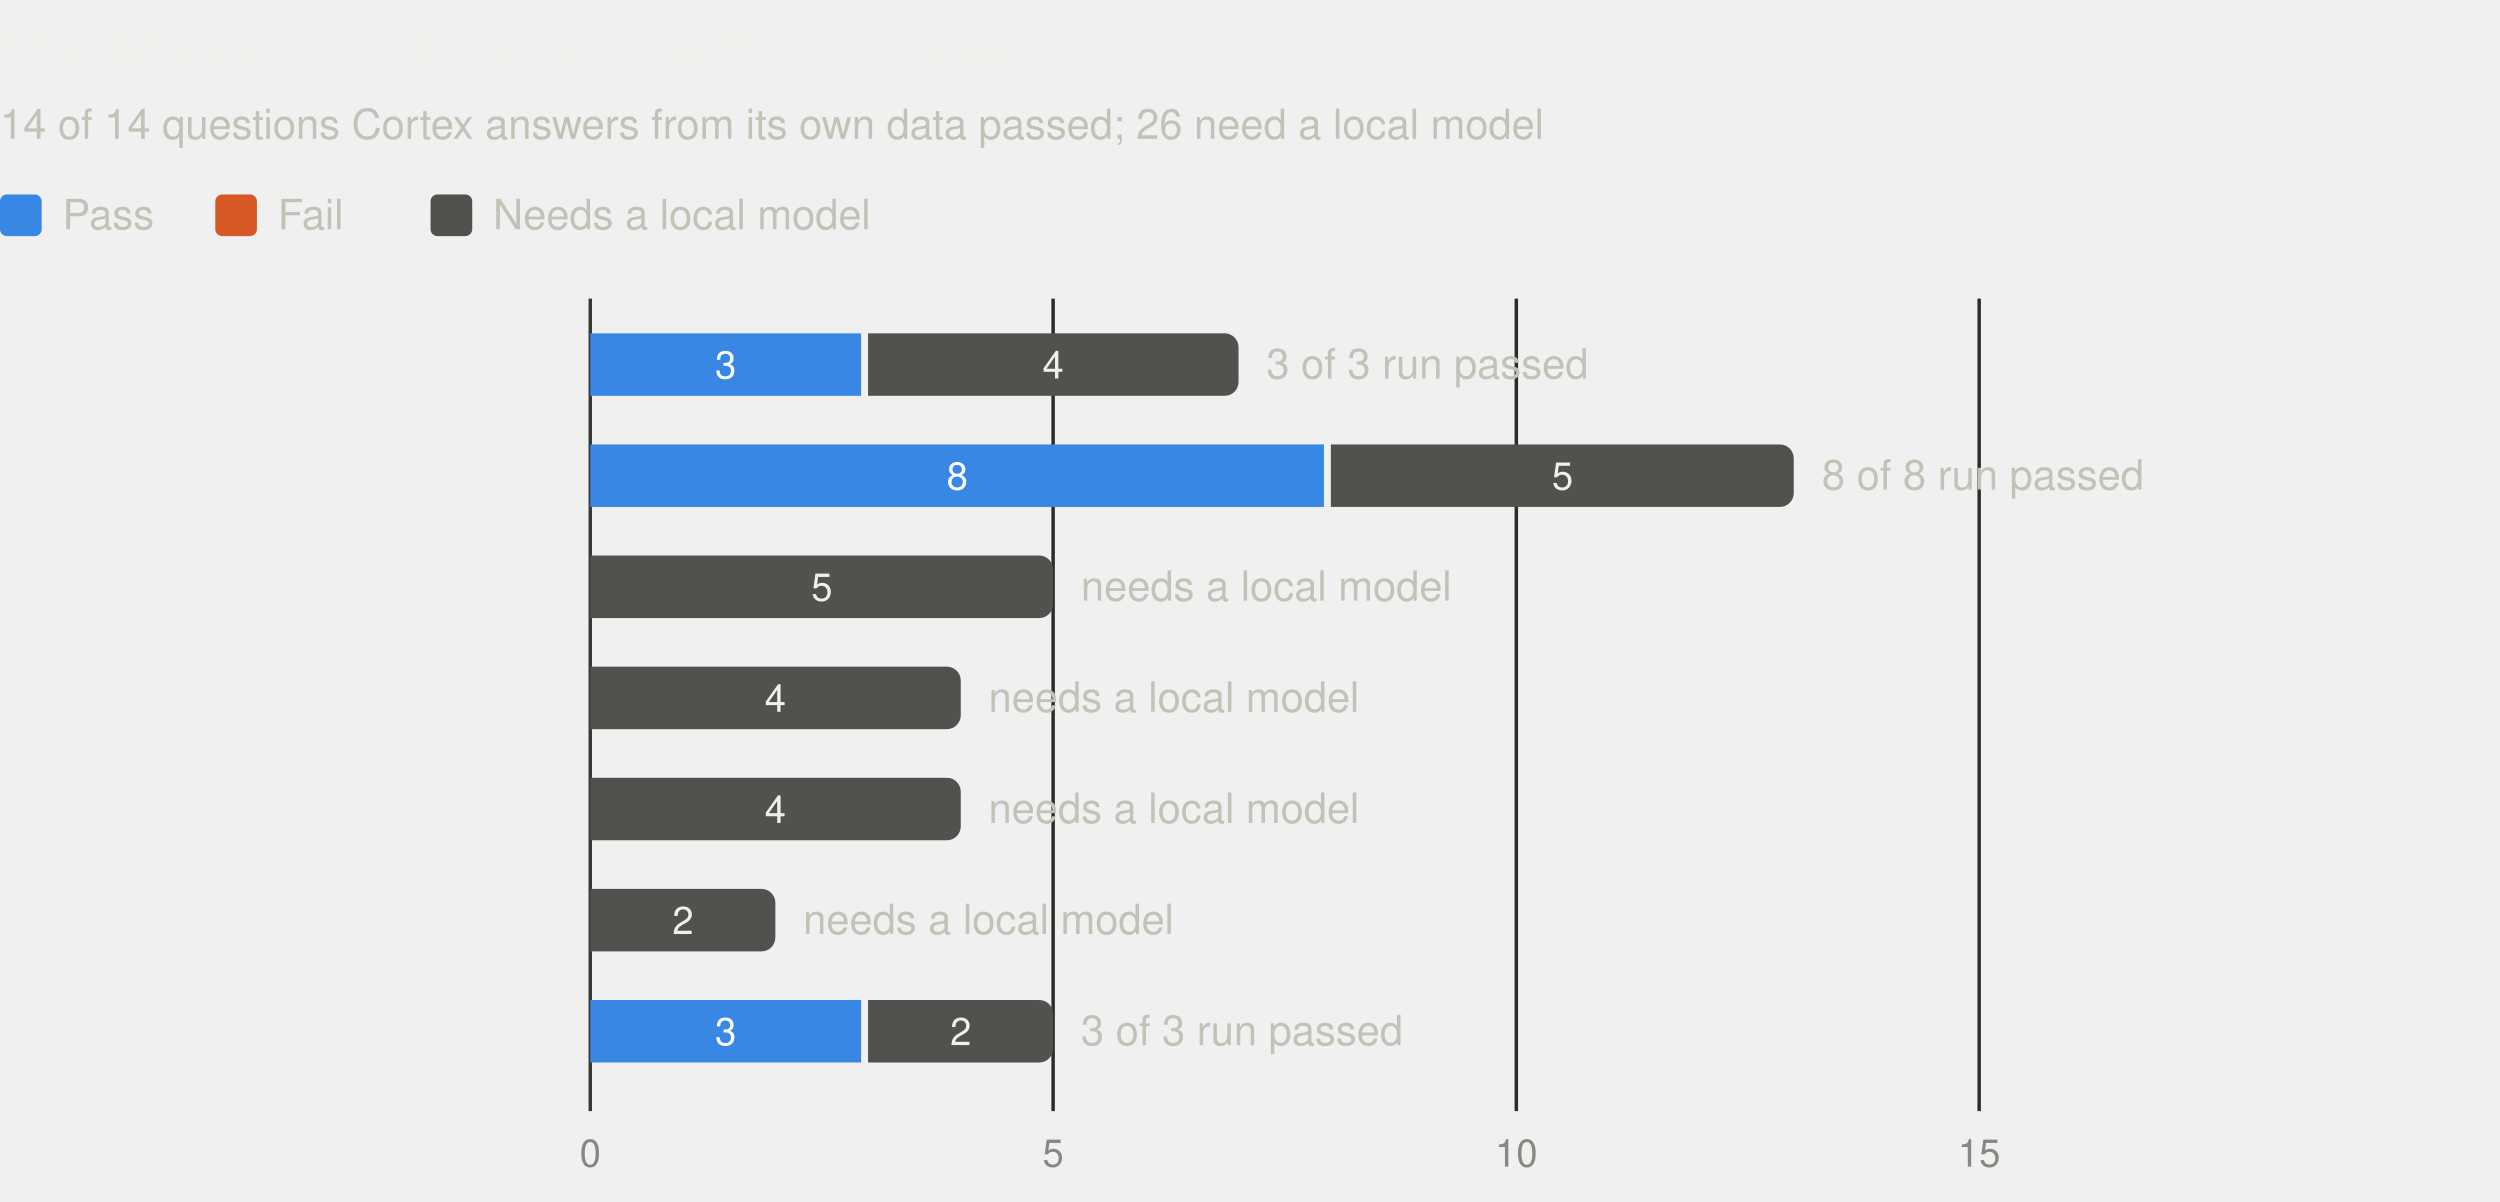
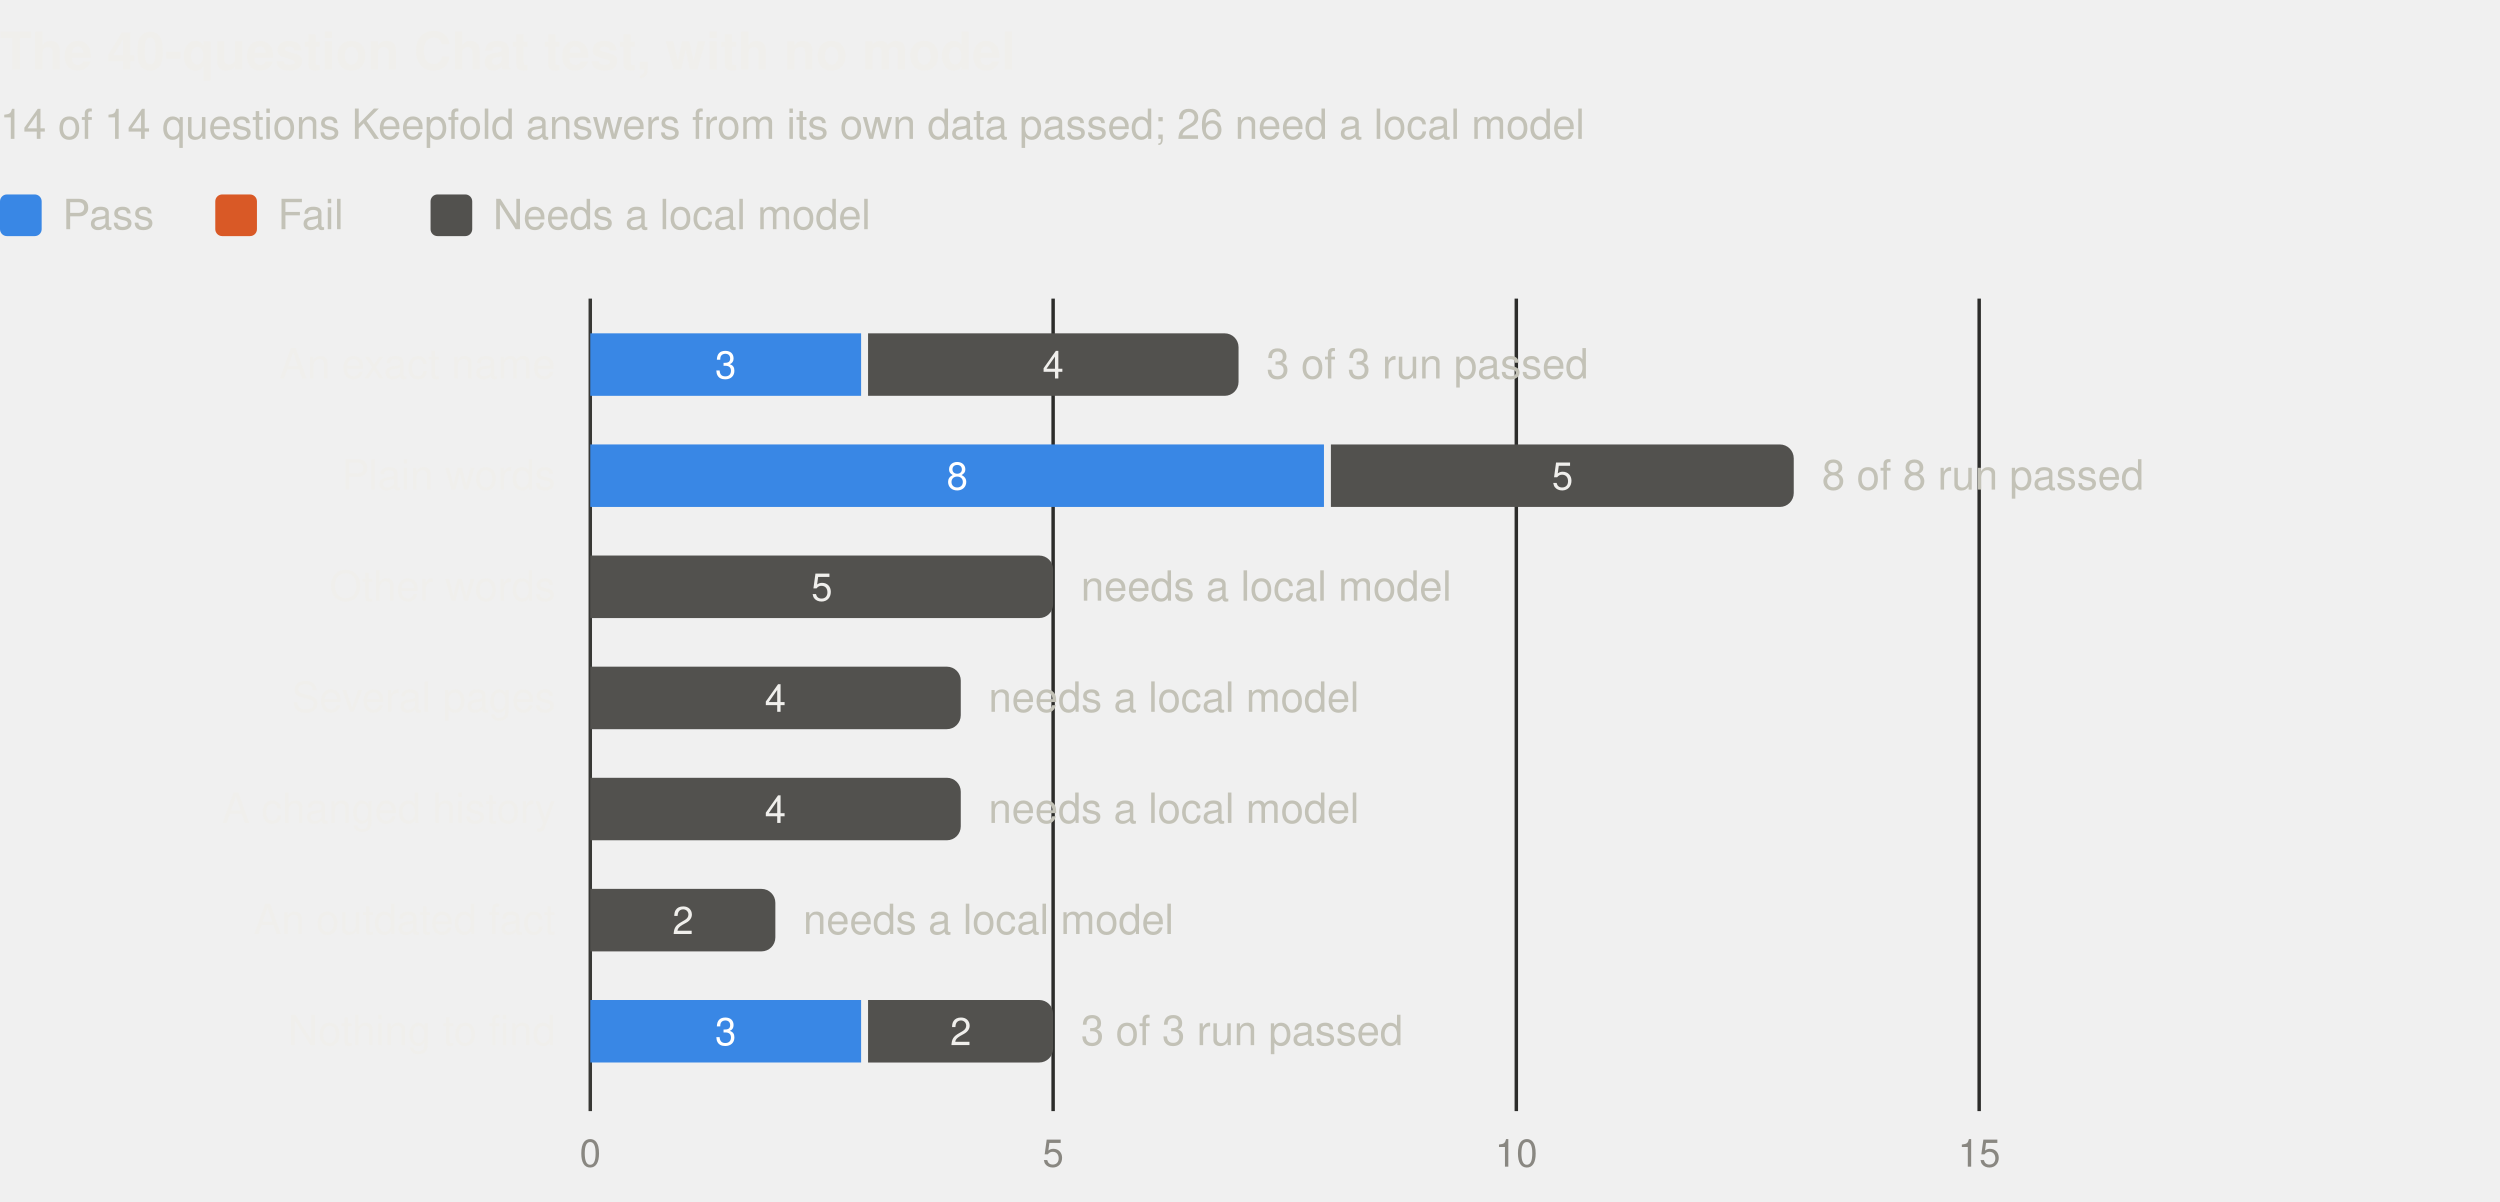
<svg xmlns="http://www.w3.org/2000/svg" width="720" height="346" viewBox="0 0 720 346" role="img" aria-labelledby="t d" font-family="system-ui, -apple-system, &quot;Segoe UI&quot;, Helvetica, Arial, sans-serif">
  <text x="0.0" y="20.0" font-size="15" fill="#f0efec" text-anchor="start" font-weight="600">The 40-question Chat test, with no model</text>
-   <text x="0.0" y="40.0" font-size="12" fill="#c3c2b7" text-anchor="start" font-weight="400">14 of 14 questions Cortex answers from its own data passed; 26 need a local model</text>
+   <text x="0.0" y="40.0" font-size="12" fill="#c3c2b7" text-anchor="start" font-weight="400">14 of 14 questions Keepfold answers from its own data passed; 26 need a local model</text>
  <rect x="0" y="56" width="12" height="12" rx="2" fill="#3987e5" />
  <text x="18.0" y="66.0" font-size="12" fill="#c3c2b7" text-anchor="start" font-weight="400">Pass</text>
  <rect x="62" y="56" width="12" height="12" rx="2" fill="#d95926" />
  <text x="80.0" y="66.0" font-size="12" fill="#c3c2b7" text-anchor="start" font-weight="400">Fail</text>
  <rect x="124" y="56" width="12" height="12" rx="2" fill="#52514e" />
  <text x="142.0" y="66.0" font-size="12" fill="#c3c2b7" text-anchor="start" font-weight="400">Needs a local model</text>
  <line x1="170.0" x2="170.0" y1="86" y2="320" stroke="#383835" stroke-width="1" />
  <text x="170.0" y="336.0" font-size="11" fill="#898781" text-anchor="middle" font-weight="400">0</text>
  <line x1="303.3" x2="303.3" y1="86" y2="320" stroke="#2c2c2a" stroke-width="1" />
  <text x="303.3" y="336.0" font-size="11" fill="#898781" text-anchor="middle" font-weight="400">5</text>
  <line x1="436.7" x2="436.7" y1="86" y2="320" stroke="#2c2c2a" stroke-width="1" />
  <text x="436.7" y="336.0" font-size="11" fill="#898781" text-anchor="middle" font-weight="400">10</text>
  <line x1="570.0" x2="570.0" y1="86" y2="320" stroke="#2c2c2a" stroke-width="1" />
  <text x="570.0" y="336.0" font-size="11" fill="#898781" text-anchor="middle" font-weight="400">15</text>
  <text x="160.0" y="109.0" font-size="12" fill="#f0efec" text-anchor="end" font-weight="400">An exact name</text>
  <path d="M170.0,96.0h78.0a0.0,0.0 0 0 1 0.0,0.0v18.0a0.0,0.0 0 0 1 -0.0,0.0h-78.0z" fill="#3987e5" />
  <text x="209.0" y="109.0" font-size="11" fill="#ffffff" text-anchor="middle" font-weight="400">3</text>
  <path d="M250.0,96.0h102.7a4,4 0 0 1 4,4v10.0a4,4 0 0 1 -4,4h-102.7z" fill="#52514e" />
  <text x="303.3" y="109.0" font-size="11" fill="#f0efec" text-anchor="middle" font-weight="400">4</text>
  <text x="364.7" y="109.0" font-size="12" fill="#c3c2b7" text-anchor="start" font-weight="400">3 of 3 run passed</text>
  <text x="160.0" y="141.0" font-size="12" fill="#f0efec" text-anchor="end" font-weight="400">Plain words</text>
  <path d="M170.0,128.0h211.3a0.0,0.0 0 0 1 0.0,0.0v18.0a0.0,0.0 0 0 1 -0.0,0.0h-211.3z" fill="#3987e5" />
  <text x="275.7" y="141.0" font-size="11" fill="#ffffff" text-anchor="middle" font-weight="400">8</text>
  <path d="M383.3,128.0h129.3a4,4 0 0 1 4,4v10.0a4,4 0 0 1 -4,4h-129.3z" fill="#52514e" />
  <text x="450.0" y="141.0" font-size="11" fill="#f0efec" text-anchor="middle" font-weight="400">5</text>
  <text x="524.7" y="141.0" font-size="12" fill="#c3c2b7" text-anchor="start" font-weight="400">8 of 8 run passed</text>
  <text x="160.0" y="173.0" font-size="12" fill="#f0efec" text-anchor="end" font-weight="400">Other words</text>
  <path d="M170.0,160.0h129.3a4,4 0 0 1 4,4v10.0a4,4 0 0 1 -4,4h-129.3z" fill="#52514e" />
  <text x="236.7" y="173.0" font-size="11" fill="#f0efec" text-anchor="middle" font-weight="400">5</text>
  <text x="311.3" y="173.0" font-size="12" fill="#c3c2b7" text-anchor="start" font-weight="400">needs a local model</text>
  <text x="160.0" y="205.0" font-size="12" fill="#f0efec" text-anchor="end" font-weight="400">Several pages</text>
  <path d="M170.0,192.0h102.7a4,4 0 0 1 4,4v10.0a4,4 0 0 1 -4,4h-102.7z" fill="#52514e" />
  <text x="223.3" y="205.0" font-size="11" fill="#f0efec" text-anchor="middle" font-weight="400">4</text>
  <text x="284.7" y="205.0" font-size="12" fill="#c3c2b7" text-anchor="start" font-weight="400">needs a local model</text>
  <text x="160.0" y="237.0" font-size="12" fill="#f0efec" text-anchor="end" font-weight="400">A changed history</text>
  <path d="M170.0,224.0h102.7a4,4 0 0 1 4,4v10.0a4,4 0 0 1 -4,4h-102.7z" fill="#52514e" />
  <text x="223.3" y="237.0" font-size="11" fill="#f0efec" text-anchor="middle" font-weight="400">4</text>
  <text x="284.7" y="237.0" font-size="12" fill="#c3c2b7" text-anchor="start" font-weight="400">needs a local model</text>
  <text x="160.0" y="269.0" font-size="12" fill="#f0efec" text-anchor="end" font-weight="400">An outdated fact</text>
  <path d="M170.0,256.0h49.3a4,4 0 0 1 4,4v10.0a4,4 0 0 1 -4,4h-49.3z" fill="#52514e" />
  <text x="196.7" y="269.0" font-size="11" fill="#f0efec" text-anchor="middle" font-weight="400">2</text>
  <text x="231.3" y="269.0" font-size="12" fill="#c3c2b7" text-anchor="start" font-weight="400">needs a local model</text>
  <text x="160.0" y="301.0" font-size="12" fill="#f0efec" text-anchor="end" font-weight="400">Nothing to find</text>
  <path d="M170.0,288.0h78.0a0.0,0.0 0 0 1 0.0,0.0v18.0a0.0,0.0 0 0 1 -0.0,0.0h-78.0z" fill="#3987e5" />
  <text x="209.0" y="301.0" font-size="11" fill="#ffffff" text-anchor="middle" font-weight="400">3</text>
  <path d="M250.0,288.0h49.3a4,4 0 0 1 4,4v10.0a4,4 0 0 1 -4,4h-49.3z" fill="#52514e" />
  <text x="276.7" y="301.0" font-size="11" fill="#f0efec" text-anchor="middle" font-weight="400">2</text>
  <text x="311.3" y="301.0" font-size="12" fill="#c3c2b7" text-anchor="start" font-weight="400">3 of 3 run passed</text>
</svg>
